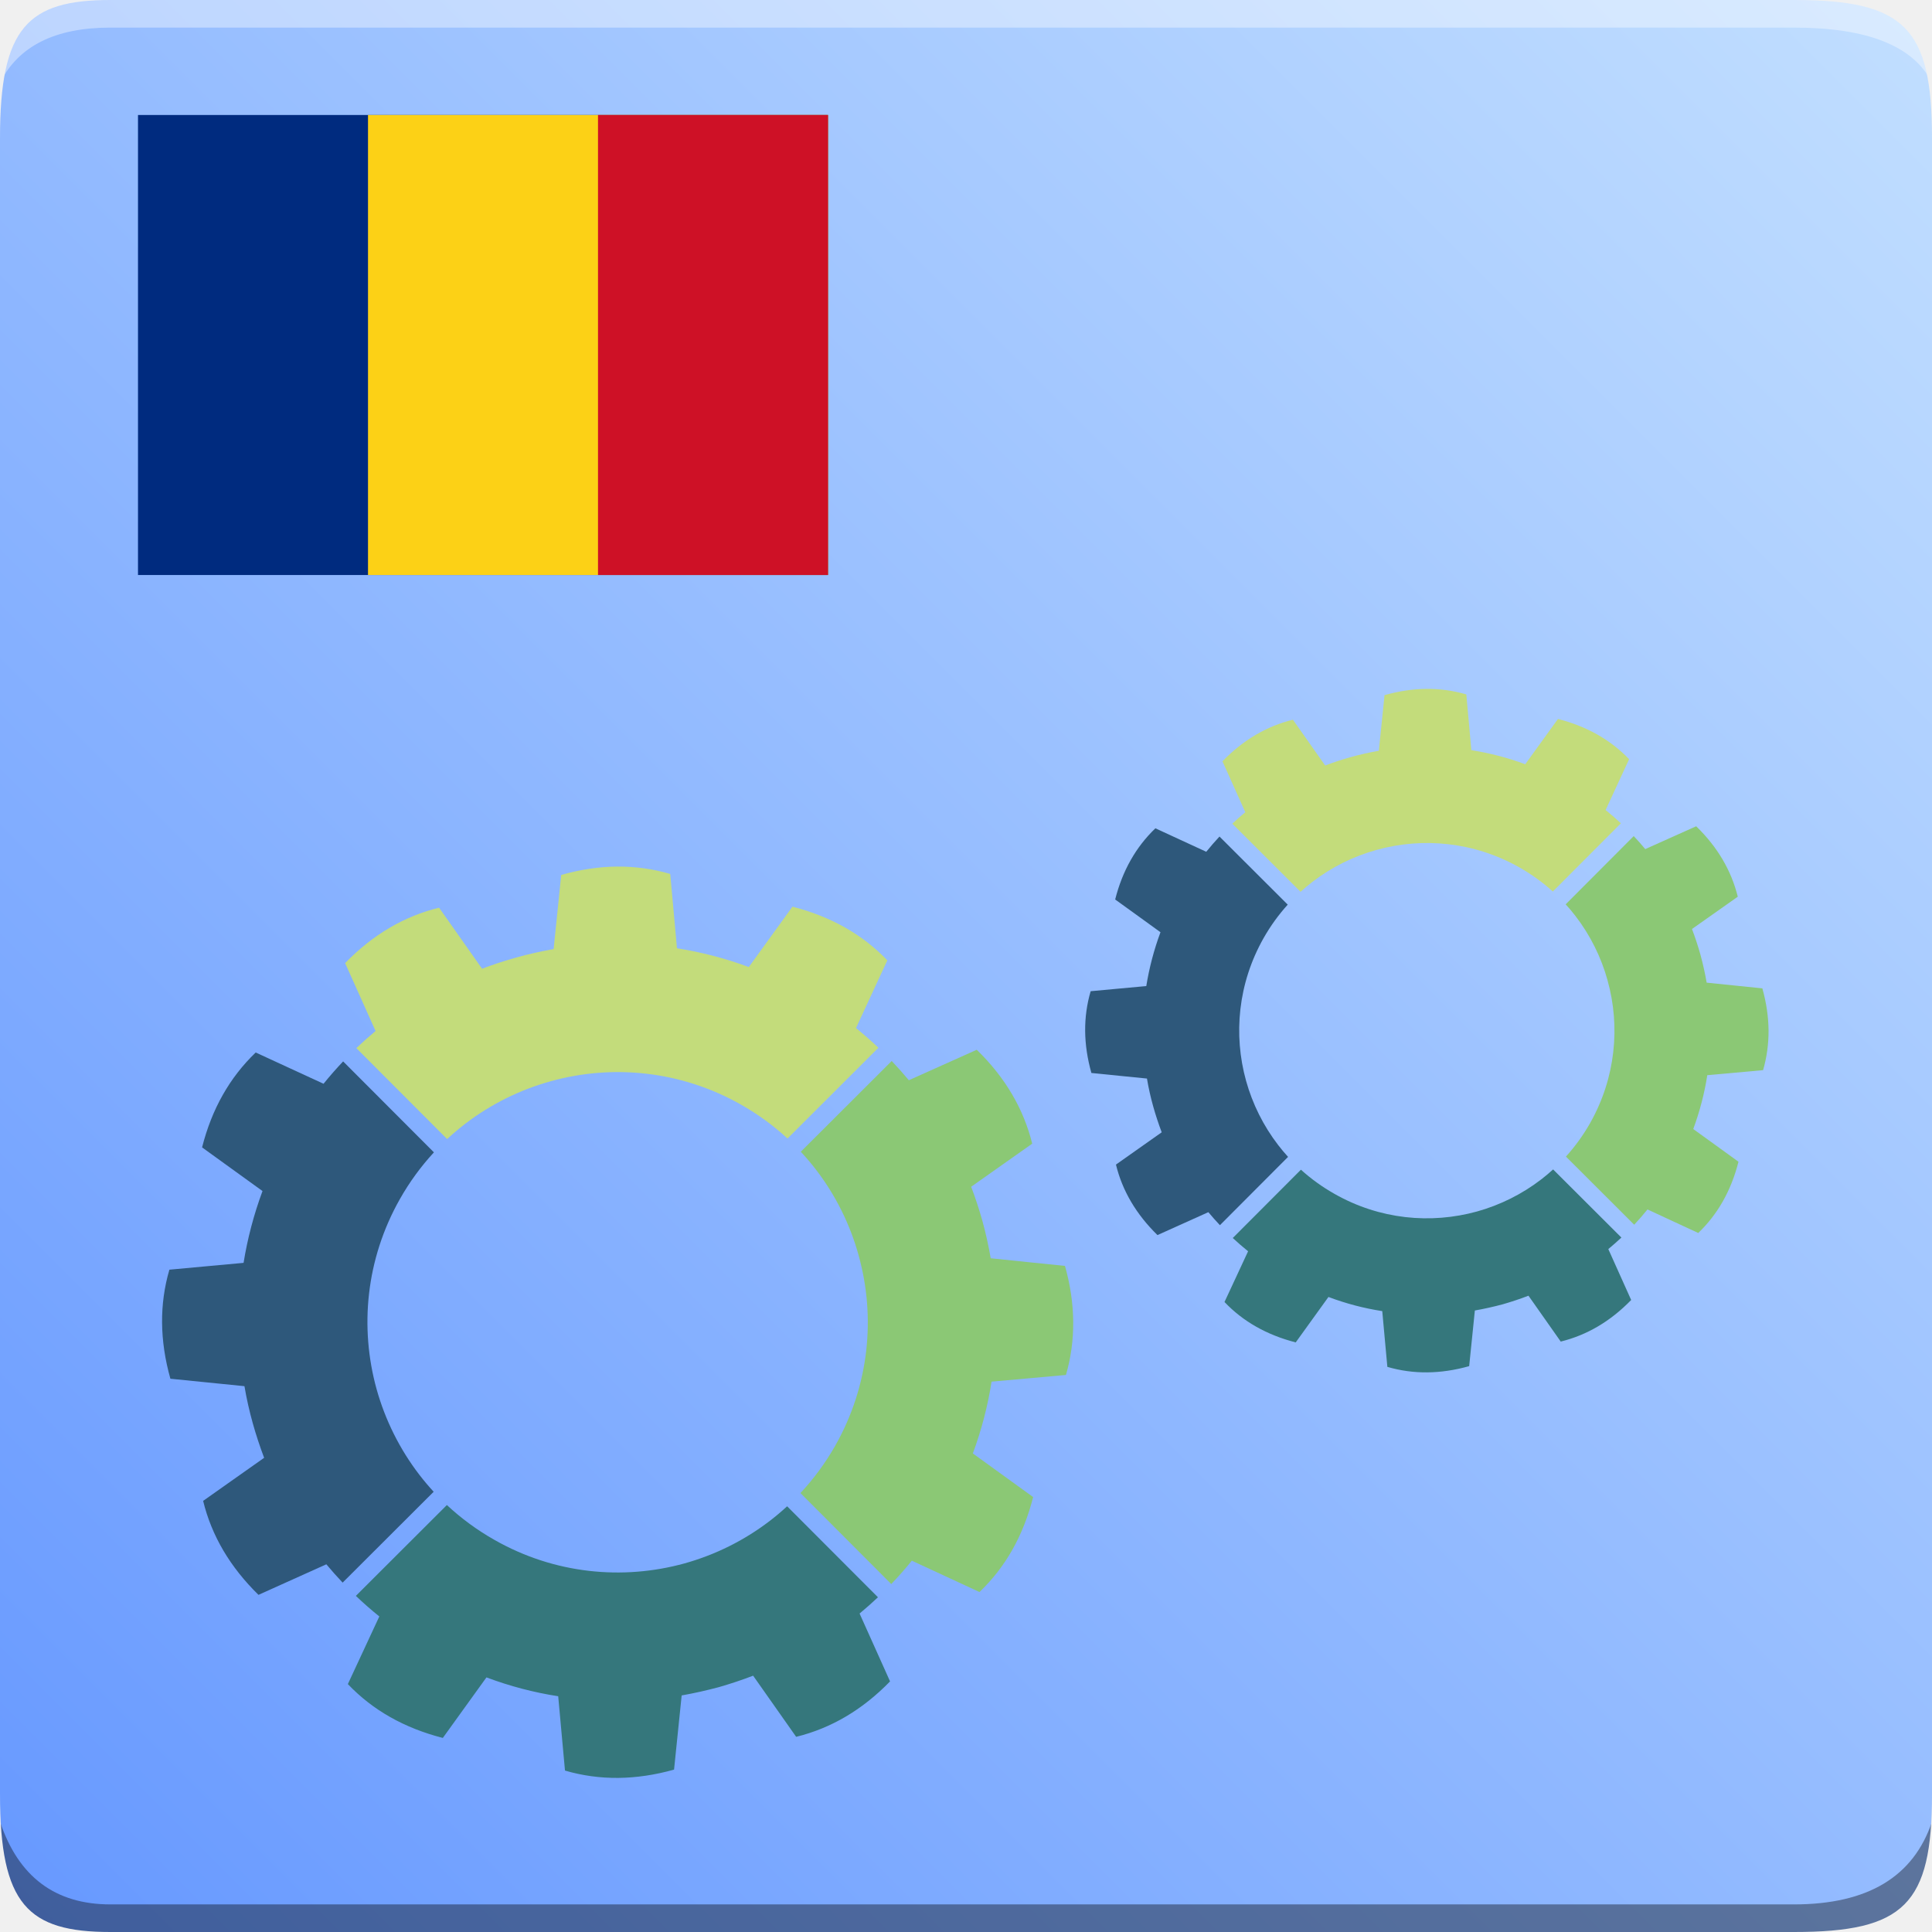
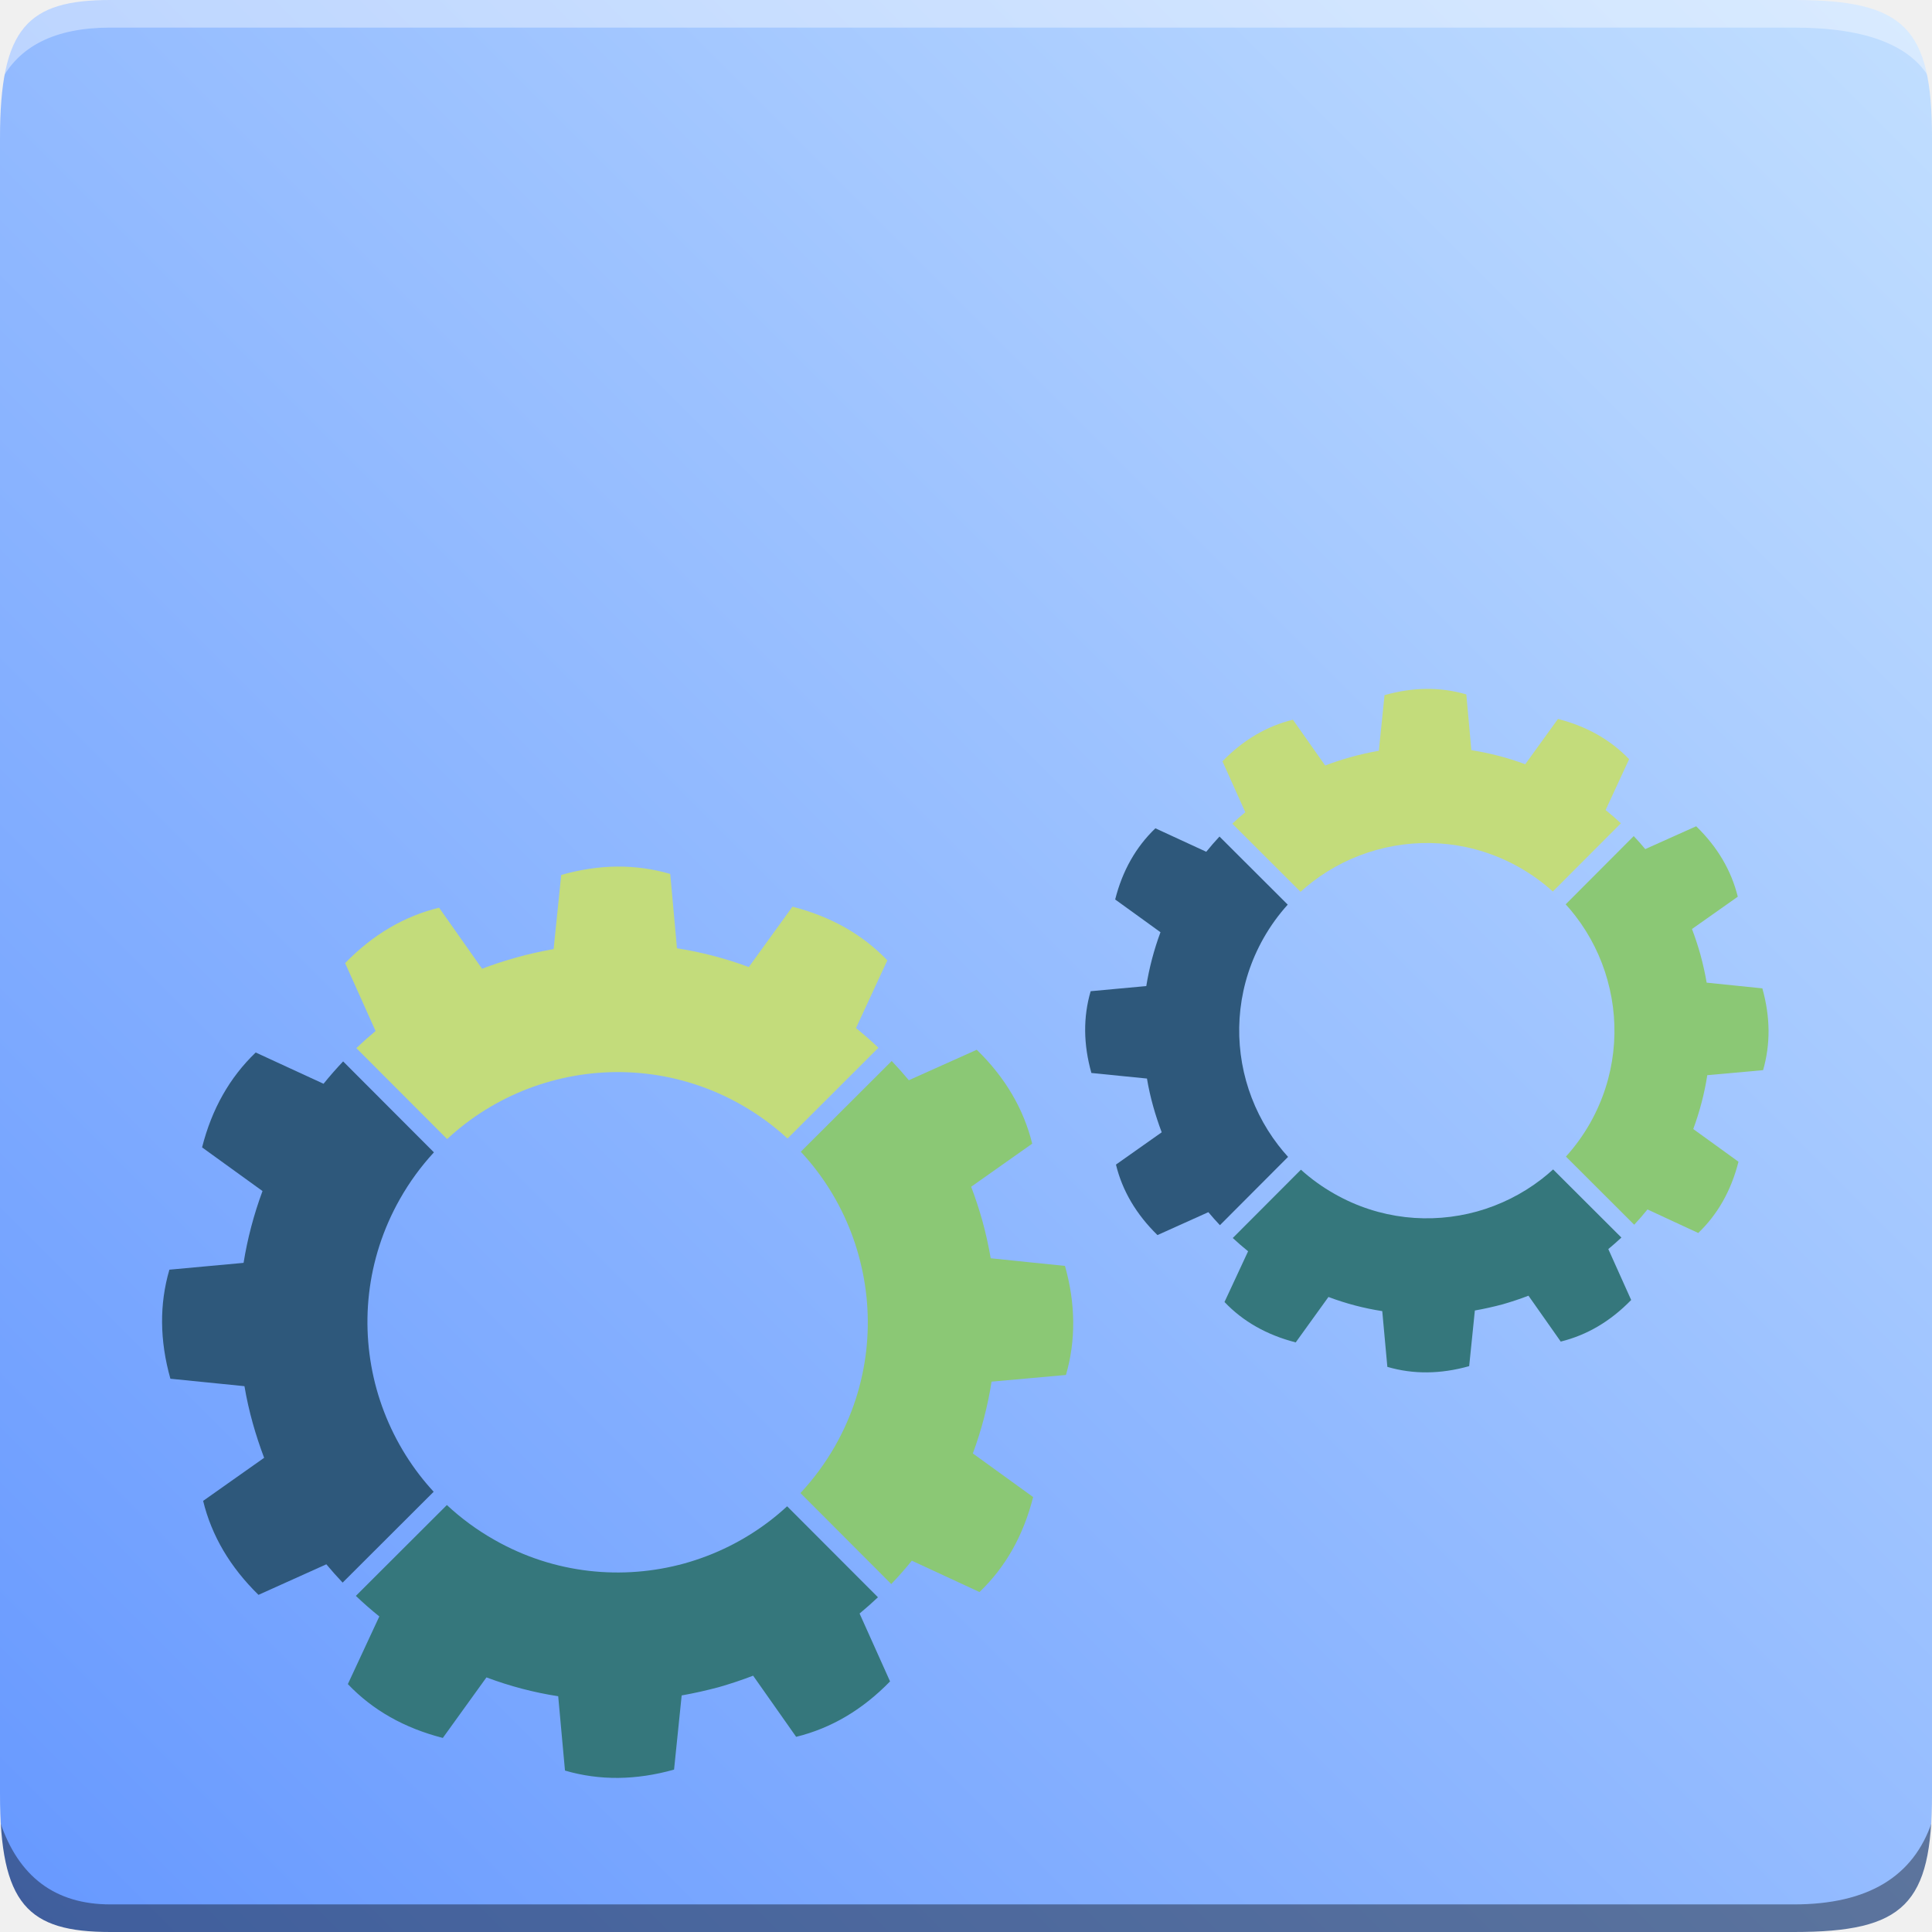
<svg xmlns="http://www.w3.org/2000/svg" xmlns:xlink="http://www.w3.org/1999/xlink" width="140" height="140" viewBox="0 0 70 70">
  <defs>
    <path id="a" d="M4 0h61c4 0 5 1 5 5v60c0 4-1 5-5 5H4c-3 0-4-1-4-5V5c0-4 1-5 4-5z" />
    <linearGradient id="c" x1="100%" x2="0%" y1="0%" y2="100%">
      <stop offset="0%" stop-color="#C2DFFF" />
      <stop offset="100%" stop-color="#6698FF" />-
        </linearGradient>
    <svg id="d" width="359pt" height="375pt" viewBox="0 0 359 375" version="1.1">

        </svg>
  </defs>
  <g fill="none" fill-rule="evenodd">
    <mask id="b" fill="#fff">
      <use xlink:href="#a" />
    </mask>
    <g mask="url(#b)">
      <path fill="url(#c)" d="M0 0H70V70H0z" />
      <path fill="#FFF" fill-opacity=".383" d="M4 1h61c2.667 0 4.333.667 5 2V0H0v3c.667-1.333 2-2 4-2z" />
      <path fill="#000" fill-opacity=".383" d="M4 69h61c2.667 0 4.333-1 5-3v4H0v-4c.667 2 2 3 4 3z" />
-       <svg x="5" y="0" width="25" height="25" viewBox="0 0 3 2">
-         <rect width="3" height="2" x="0" y="0" fill="#002B7F" />
-         <rect width="2" height="2" x="1" y="0" fill="#FCD116" />
-         <rect width="1" height="2" x="2" y="0" fill="#CE1126" />
-       </svg>
      <svg fill="#FFF" x="5" y="20" width="45" height="45" viewBox="0 0 576 512">
        <use fill="#000" fill-rule="nonzero" opacity=".3" xlink:href="#d" />
      </svg>
      <svg fill="#FFF" x="5" y="19" width="45" height="45" viewBox="0 0 576 512">
        <use fill="#FFF" fill-rule="nonzero" xlink:href="#d" />
      </svg>
    </g>
  </g>
  <svg x="5" y="15" width="60" height="60" viewBox="1600 4050 8500 256">
    <defs>

    </defs>
    <g id="rotite">
      <g>
        <path fill="#8BC875" d="M5298.75 4246.09c-43.7,-158.14 -117.69,-307.96 -219.33,-440.11 -24.23,-31.49 -50.03,-61.91 -77.42,-91.28l466.64 -465.78c30.63,32.07 59.95,65.02 87.92,98.73l174.32 -78.21 174.26 -78.15c73.06,70.95 133.06,146.59 180.44,226.99 47.39,80.32 82.06,165.34 104.29,255.03l-156.69 110.5 -156.62 110.56c10.89,28.7 21.13,57.89 30.76,87.19 9.63,29.37 18.67,58.94 27,88.65 8.7,31.49 16.5,63.09 23.56,94.97 7.07,31.88 13.34,63.97 19.01,96.3l190.62 19.69 190.56 19.53c27.39,97.69 41.46,193.12 42.25,286.45 0.78,93.34 -11.55,184.5 -37.29,273.33l-190.9 17.16 -190.88 17.16c-9.71,62.06 -22.51,123.9 -38.54,185.47 -16.04,61.52 -35.25,122.64 -57.5,183.04l154.71 111.94 154.71 111.94c-25.01,98.75 -60.52,188.7 -106.38,269.96 -45.88,81.18 -102.25,153.72 -169.04,217.54l-173.59 -80.45 -173.67 -80.45c-33.79,41.78 -68.96,81.7 -105.67,119.93l-466.04 -467.06c67.78,-72.67 128.18,-154.45 179.46,-244.61 87.11,-154.51 138.94,-319.32 157.95,-485.06 19.01,-165.75 5.2,-332.53 -39.01,-490.89l0.13 0z" />
        <path fill="#C3DC7B" d="M4933.85 3646.77c-71.47,-65.88 -151.55,-124.69 -239.86,-174.58 -154.37,-87.19 -319.19,-139.07 -484.92,-158 -165.68,-19.09 -332.34,-5.28 -490.48,38.67 -158.34,43.69 -308.3,117.81 -440.58,219.52 -31.49,24.23 -61.91,50.03 -91.29,77.29l-465.93 -466.77c32.01,-30.56 64.96,-59.93 98.62,-87.92l-78.07 -174.25 -78.23 -174.26c70.95,-72.85 146.67,-133.06 227.12,-180.51 80.39,-47.39 165.54,-82.04 255.24,-103.82l110.37 156.69 110.22 156.62c28.91,-11.09 57.94,-21.39 87.26,-30.96 29.37,-9.51 58.99,-18.47 88.91,-26.8 31.6,-8.85 63.17,-16.82 94.97,-23.95 31.88,-7.2 63.82,-13.54 96.09,-19.14l19.55 -190.3 19.46 -190.43c98.15,-27.78 193.8,-42.04 286.99,-42.83 93.32,-0.65 184.22,11.94 272.6,37.81l17.36 190.69 17.21 190.82c62.12,9.76 124.1,22.69 185.62,38.67 61.5,16.03 122.63,35.17 183.15,57.76l112.02 -154.97 112 -154.99c98.49,25.22 188.31,60.86 269.5,106.74 81.05,45.87 153.59,102.1 217.43,168.7l-80.47 173.85 -80.38 173.93c39.85,32.15 78.34,65.86 115.18,100.85l-466.66 465.86z" />
        <path fill="#2E587B" d="M3118.9 3717.87c-66.06,71.55 -125,151.74 -174.9,240.13 -87.21,154.24 -139.02,319 -158.02,484.6 -19.01,165.73 -5.22,332.59 38.75,490.95 44.15,158.08 118.34,307.91 220.05,440.04 22.92,29.71 47.2,58.54 72.82,86.35l-467.26 466.38c-28.91,-30.5 -56.69,-61.85 -83.62,-94l-174.11 78.41 -174.19 78.41c-72.67,-71.15 -132.87,-146.91 -180.27,-227.31 -47.32,-80.39 -82.04,-165.34 -103.82,-255.05l156.51 -110.56 156.54 -110.48c-10.94,-29.11 -21.26,-58.28 -30.89,-87.65 -9.77,-29.37 -18.73,-58.94 -27.06,-88.57 -8.72,-31.36 -16.84,-63.03 -24.02,-94.99 -7.2,-32.01 -13.53,-64.16 -19.01,-96.49l-190.04 -19.14 -190.09 -19.08c-27.65,-98.15 -41.83,-193.72 -42.7,-286.99 -0.86,-93.27 11.68,-184.14 37.55,-272.73l190.35 -17.55 190.43 -17.49c9.97,-62.1 23.03,-123.88 39.22,-185.34 16.22,-61.44 35.44,-122.5 57.94,-183.28l-155.05 -112.02 -155.11 -112.07c24.89,-98.28 60.26,-188.06 106.2,-269.24 45.8,-81.13 102.25,-153.72 169.04,-217.82l174.04 80.27 174.19 80.26c32.09,-39.8 65.75,-78.09 100.53,-114.78l465.99 466.85z" />
        <path fill="#35777C" d="M3185.42 5528.09c72.69,67.78 154.45,128.18 244.74,179.28 154.19,87.64 318.94,139.59 484.6,158.61 165.75,19.06 332.48,5.35 490.74,-38.35 158.36,-44.21 308.11,-118.47 440.13,-220.26 29.69,-22.9 58.54,-47.26 86.25,-72.8l466.19 466.98c-30.63,28.91 -62.04,56.69 -94.31,83.5l78.28 174.17 78.15 174.19c-70.96,72.93 -146.54,133.01 -226.86,180.4 -80.32,47.37 -165.34,82.04 -255.11,104.08l-110.43 -156.96 -110.43 -156.9c-28.85,11.09 -57.94,21.59 -87.26,31.28 -29.3,9.78 -58.86,18.95 -88.63,27.54 -31.43,8.38 -63.31,16.17 -95.12,23.35 -31.81,7.07 -63.95,13.55 -95.78,19.21l-19.53 190.3 -19.54 190.41c-97.81,27.52 -193.67,41.72 -286.93,42.59 -93.25,0.78 -184.35,-11.69 -272.92,-37.63l-17.42 -190.69 -17.36 -190.82c-62.3,-9.56 -124.16,-22.51 -185.6,-38.61 -61.39,-16.09 -122.44,-35.51 -182.7,-58.15l-112.02 155.38 -111.87 155.37c-98.68,-25.28 -188.65,-60.92 -269.83,-106.85 -81.39,-46.01 -153.93,-102.51 -217.67,-169.51l80.71 -173.59 80.74 -173.65c-42.06,-33.79 -82.12,-68.98 -120.4,-105.54l467.17 -466.32z" />
      </g>
      <g>
        <path fill="#8BC875" d="M9143.11 2835.19c-32.72,-118.55 -88.24,-231.01 -164.48,-330.08 -15.9,-20.68 -32.8,-40.86 -50.56,-60.34l349.35 -350.21c20.54,21.78 40.26,44.02 59.08,66.79l130.69 -58.67 130.74 -58.54c54.78,53.12 99.74,109.96 135.31,170.15 35.51,60.26 61.52,124.03 78.22,191.35l-117.5 82.85 -117.56 82.89c8.2,21.59 15.92,43.44 23.11,65.43 7.2,21.97 14,44.16 20.26,66.46 6.47,23.63 12.35,47.39 17.63,71.28 5.35,23.89 10.1,47.99 14.33,72.28l142.96 14.65 142.89 14.65c20.52,73.21 31.09,144.81 31.75,214.92 0.53,69.96 -8.77,138.34 -27.99,204.87l-143.22 12.93 -143.17 12.87c-7.18,46.53 -16.89,92.93 -28.91,139.15 -12.01,46.14 -26.4,91.94 -43.16,137.29l116.09 83.88 116.04 83.97c-18.74,74.11 -45.41,141.5 -79.8,202.43 -34.44,60.94 -76.64,115.38 -126.72,163.3l-130.3 -60.4 -130.22 -60.45c-21.93,27.19 -44.62,53.26 -68.2,78.41l-350.4 -349.76c46.72,-51.68 88.57,-109.23 124.4,-172.34 65.35,-115.91 104.23,-239.52 118.41,-363.81 14.33,-124.35 4.02,-249.37 -29.17,-368.17l0.06 0z" />
        <path fill="#C3DC7B" d="M8862.09 2379.03c-51.68,-46.74 -109.3,-88.57 -172.47,-124.29 -115.91,-65.33 -239.47,-104.29 -363.76,-118.47 -124.29,-14.33 -249.24,-3.89 -367.84,29.04 -118.81,32.74 -231.27,88.31 -330.49,164.61 -20.71,15.98 -40.85,32.74 -60.32,50.5l-350.28 -349.56c21.65,-20.39 43.89,-40.07 66.66,-58.94l-58.67 -130.76 -58.54 -130.61c53.19,-54.73 110.03,-99.8 170.35,-135.39 60.26,-35.57 124.16,-61.57 191.34,-77.94l82.78 117.55 82.77 117.48c21.57,-8.31 43.43,-16.04 65.41,-23.24 22.04,-7.19 44.21,-13.85 66.72,-20.13 23.57,-6.58 47.39,-12.59 71.23,-17.94 23.81,-5.35 47.91,-10.03 72.01,-14.33l14.65 -142.76 14.65 -142.78c73.59,-20.86 145.34,-31.49 215.3,-32.07 69.85,-0.6 138.1,8.91 204.43,28.31l13 143.04 12.87 143.02c46.59,7.47 93.06,17.1 139.2,29.11 46.19,11.96 92.01,26.34 137.42,43.3l84.03 -116.3 83.95 -116.15c73.92,18.94 141.31,45.6 202.18,79.98 60.79,34.46 115.18,76.64 163.02,126.46l-60.32 130.5 -60.34 130.43c27.07,21.78 53.21,44.55 78.49,68.18l-349.43 350.16z" />
        <path fill="#2E587B" d="M7501.39 2446.38c-46.81,51.75 -88.65,109.43 -124.42,172.67 -65.35,115.7 -104.23,239.26 -118.49,363.55 -14.26,124.27 -3.89,249.37 29.06,368.1 33.13,118.68 88.7,231.01 165.07,330.08 15.91,20.73 32.72,40.81 50.48,60.34l-349.74 350.6c-20.47,-21.7 -40.26,-43.95 -59.35,-66.85l-130.56 58.81 -130.69 58.8c-54.52,-53.32 -99.59,-110.22 -135.18,-170.56 -35.51,-60.24 -61.5,-124.01 -77.87,-191.27l117.42 -82.9 117.41 -82.83c-8.25,-21.78 -15.96,-43.7 -23.22,-65.74 -7.26,-21.98 -13.99,-44.16 -20.26,-66.46 -6.61,-23.44 -12.61,-47.26 -18.02,-71.23 -5.35,-23.95 -10.18,-48.04 -14.2,-72.46l-142.57 -14.26 -142.63 -14.33c-20.68,-73.53 -31.36,-145.28 -32.01,-215.24 -0.6,-69.9 8.77,-138.15 28.23,-204.48l142.78 -13.21 142.78 -13.14c7.44,-46.53 17.29,-92.85 29.37,-138.94 12.14,-46.2 26.59,-91.94 43.43,-137.48l-116.24 -84.08 -116.3 -83.97c18.62,-73.8 45.22,-141.11 79.61,-201.98 34.39,-60.84 76.69,-115.31 126.8,-163.35l130.61 60.26 130.5 60.19c21.83,-27 44.47,-53 67.92,-78.15l350.29 349.5z" />
        <path fill="#35777C" d="M7569.14 3806.89c51.68,46.72 109.3,88.5 172.52,124.22 115.65,65.72 239.13,104.74 363.42,119.07 124.29,14.26 249.31,3.97 368.11,-28.85 118.73,-33.13 231.07,-88.91 330.08,-165.21 20.73,-15.96 40.79,-32.8 60.26,-50.63l350.47 349.7c-21.78,20.45 -44.21,40.13 -67.11,59.2l58.68 130.63 58.67 130.69c-53.27,54.65 -109.9,99.8 -170.17,135.29 -60.32,35.51 -124.01,61.52 -191.4,78.09l-82.78 -117.76 -82.83 -117.69c-21.65,8.38 -43.5,16.19 -65.41,23.44 -22.06,7.39 -44.23,14.19 -66.48,20.66 -23.63,6.32 -47.45,12.14 -71.42,17.49 -23.89,5.33 -47.86,10.16 -71.88,14.39l-14.52 142.76 -14.65 142.83c-73.4,20.67 -145.21,31.3 -215.24,31.96 -69.96,0.65 -138.21,-8.78 -204.69,-28.2l-13.13 -143.09 -13.06 -143.09c-46.66,-7.19 -93.06,-16.89 -139.15,-28.91 -46.01,-12.15 -91.81,-26.66 -137.01,-43.71l-84.03 116.58 -83.97 116.56c-73.92,-18.95 -141.44,-45.75 -202.37,-80.21 -60.98,-34.52 -115.37,-76.82 -163.22,-127.11l60.6 -130.22 60.51 -130.16c-27.24,-21.91 -53.46,-44.7 -78.68,-68.13l349.84 -350.6z" />
      </g>
    </g>
  </svg>
</svg>
